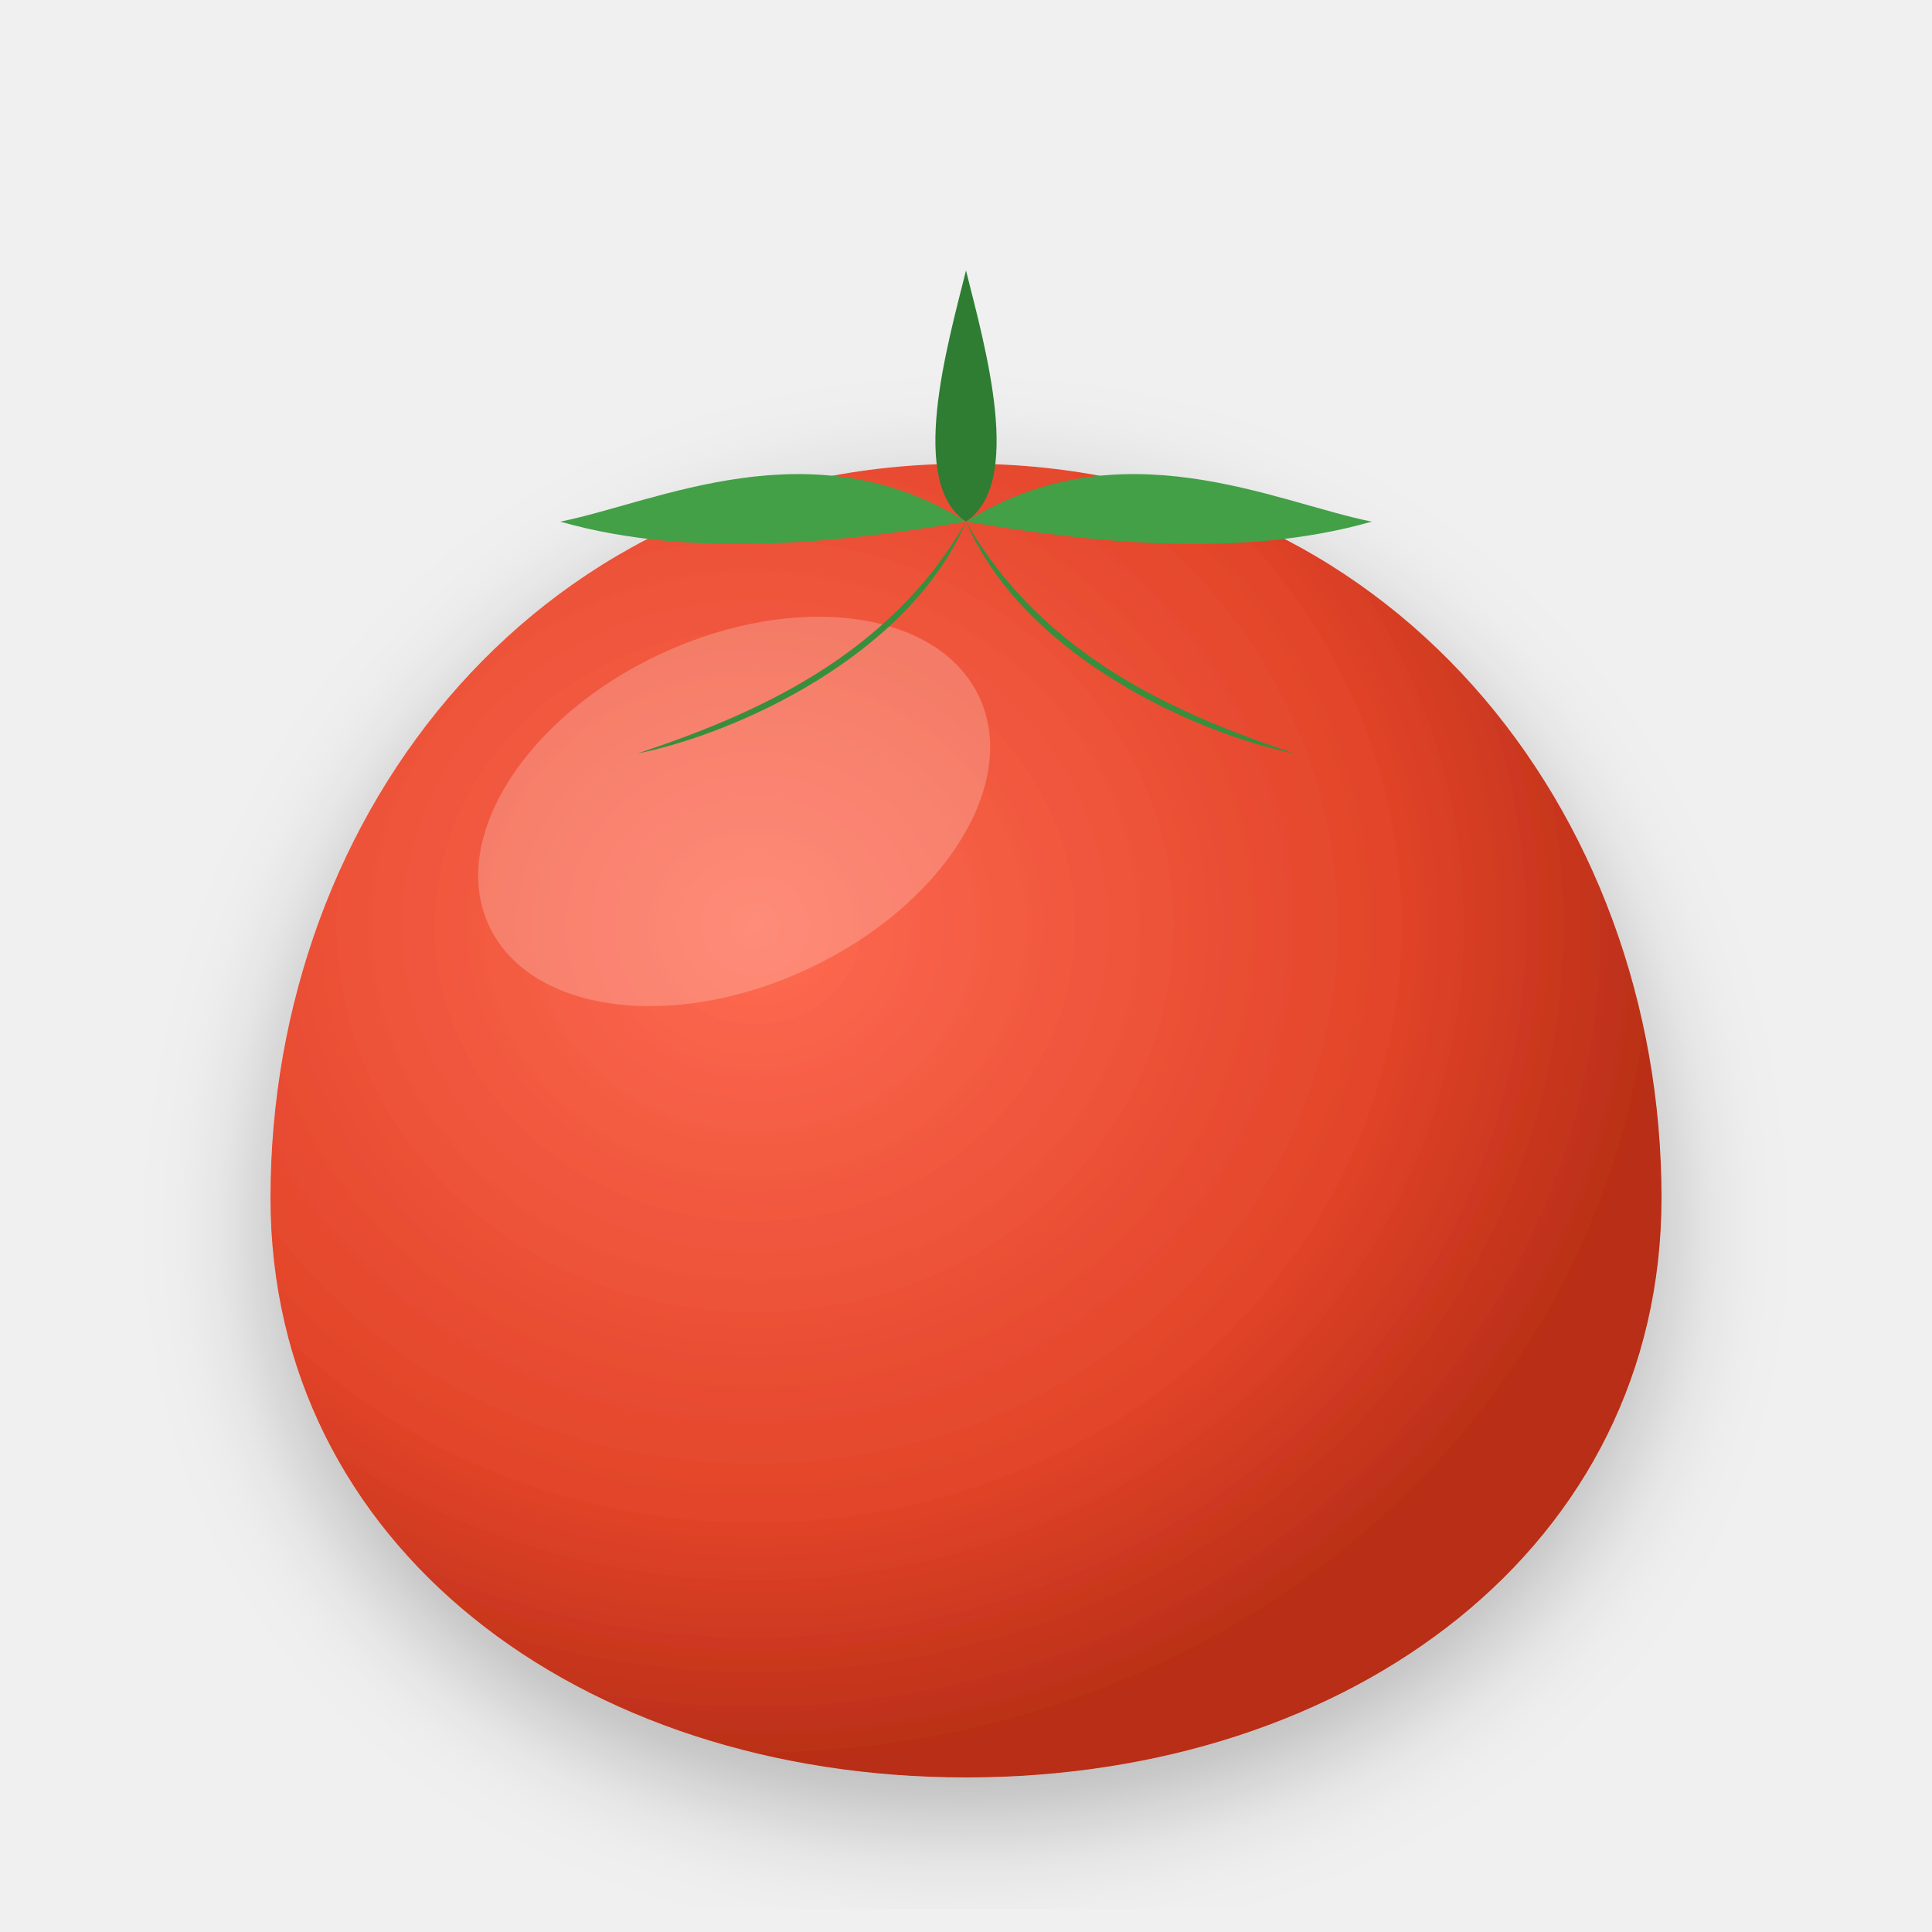
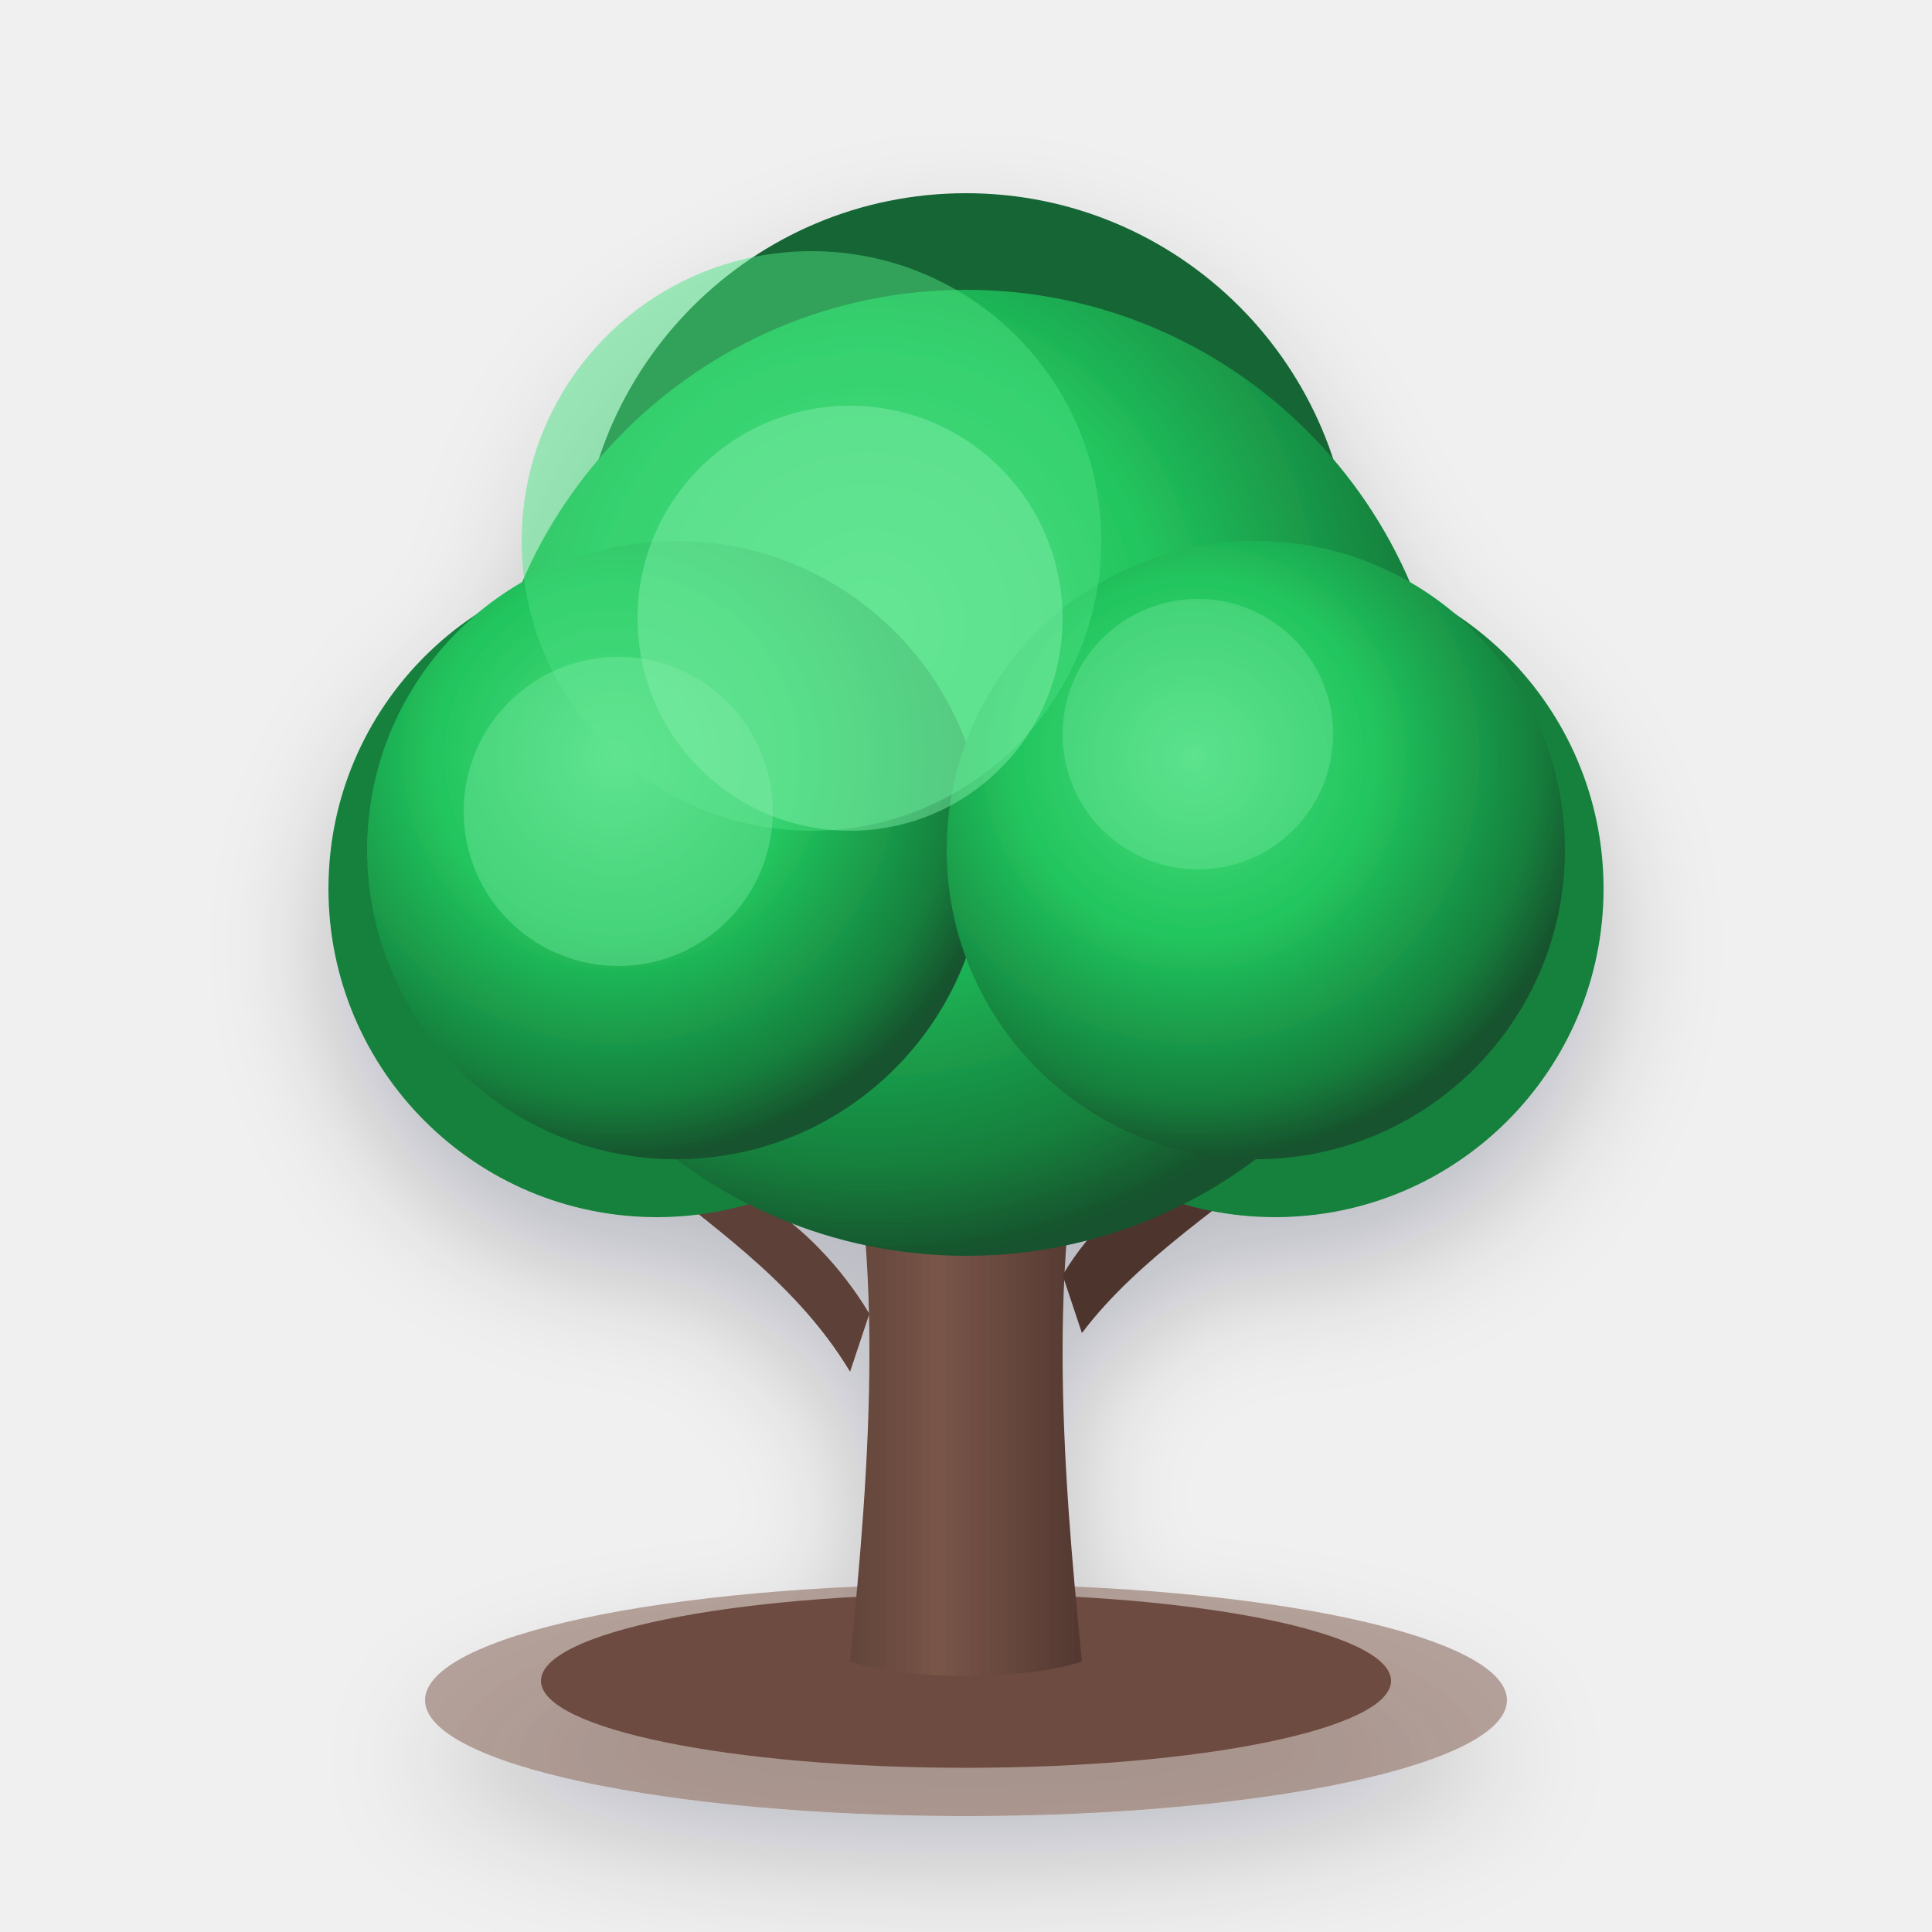
<svg xmlns="http://www.w3.org/2000/svg" viewBox="0 0 100 100" width="100" height="100">
  <defs>
-     <radialGradient id="tomatoGrad" cx="35%" cy="35%" r="65%">
-       <stop offset="0%" stop-color="#FF6B52" />
-       <stop offset="70%" stop-color="#E24429" />
-       <stop offset="100%" stop-color="#B82E17" />
+     <linearGradient id="treeTrunkGrad" x1="0%" y1="0%" x2="100%" y2="0%">
+       <stop offset="0%" stop-color="#5D4037" />
+       <stop offset="40%" stop-color="#795548" />
+       <stop offset="100%" stop-color="#4E342E" />
+     </linearGradient>
+     <radialGradient id="treeCanopyGrad" cx="40%" cy="35%" r="65%">
+       <stop offset="0%" stop-color="#4ADE80" />
+       <stop offset="45%" stop-color="#22C55E" />
+       <stop offset="85%" stop-color="#15803D" />
+       <stop offset="100%" stop-color="#14532D" />
    </radialGradient>
-     <filter id="shadow" x="-10%" y="-10%" width="120%" height="120%">
-       <feDropShadow dx="0" dy="2" stdDeviation="3" flood-opacity="0.25" />
+     <filter id="treeShadow" x="-15%" y="-15%" width="130%" height="130%">
+       <feDropShadow dx="0" dy="3" stdDeviation="3" flood-opacity="0.22" flood-color="#0F172A" />
    </filter>
  </defs>
-   <path d="M 50 24 C 28 24 14 42 14 62 C 14 80 30 92 50 92 C 70 92 86 80 86 62 C 86 42 72 24 50 24 Z" fill="url(#tomatoGrad)" filter="url(#shadow)" />
-   <ellipse cx="38" cy="42" rx="14" ry="9" transform="rotate(-25 38 42)" fill="#ffffff" opacity="0.22" />
-   <path d="M 50 14 C 49 18 47 25 50 27 C 53 25 51 18 50 14 Z" fill="#2E7D32" />
-   <path d="M 50 27 C 42 22 34 26 29 27 C 36 29 44 28 50 27 Z" fill="#43A047" />
-   <path d="M 50 27 C 58 22 66 26 71 27 C 64 29 56 28 50 27 Z" fill="#43A047" />
-   <path d="M 50 27 C 47 34 38 38 33 39 C 39 37 46 34 50 27 Z" fill="#388E3C" />
-   <path d="M 50 27 C 53 34 62 38 67 39 C 61 37 54 34 50 27 Z" fill="#388E3C" />
+   <g filter="url(#treeShadow)">
+     <ellipse cx="50" cy="88" rx="28" ry="6" fill="#8D6E63" opacity="0.6" />
+     <ellipse cx="50" cy="87" rx="22" ry="4.5" fill="#6D4C41" />
+     <path d="M 44 86 C 45 76 46 64 43 54 C 47 56 53 56 57 54 C 54 64 55 76 56 86 C 53 87 47 87 44 86 Z" fill="url(#treeTrunkGrad)" />
+     <path d="M 45 68 C 42 63 37 60 34 61 C 36 63 41 66 44 71 Z" fill="#5D4037" />
+     <path d="M 55 66 C 58 61 63 59 66 60 C 64 62 59 65 56 69 Z" fill="#4E342E" />
+     <circle cx="34" cy="46" r="17" fill="#15803D" />
+     <circle cx="66" cy="46" r="17" fill="#15803D" />
+     <circle cx="50" cy="30" r="20" fill="#166534" />
+     <circle cx="50" cy="40" r="25" fill="url(#treeCanopyGrad)" />
+     <circle cx="35" cy="44" r="16" fill="url(#treeCanopyGrad)" />
+     <circle cx="65" cy="44" r="16" fill="url(#treeCanopyGrad)" />
+     <circle cx="42" cy="28" r="15" fill="#4ADE80" opacity="0.5" />
+     <circle cx="44" cy="32" r="11" fill="#86EFAC" opacity="0.45" />
+     <circle cx="32" cy="42" r="8" fill="#86EFAC" opacity="0.35" />
+     <circle cx="62" cy="38" r="7" fill="#86EFAC" opacity="0.3" />
+   </g>
</svg>
